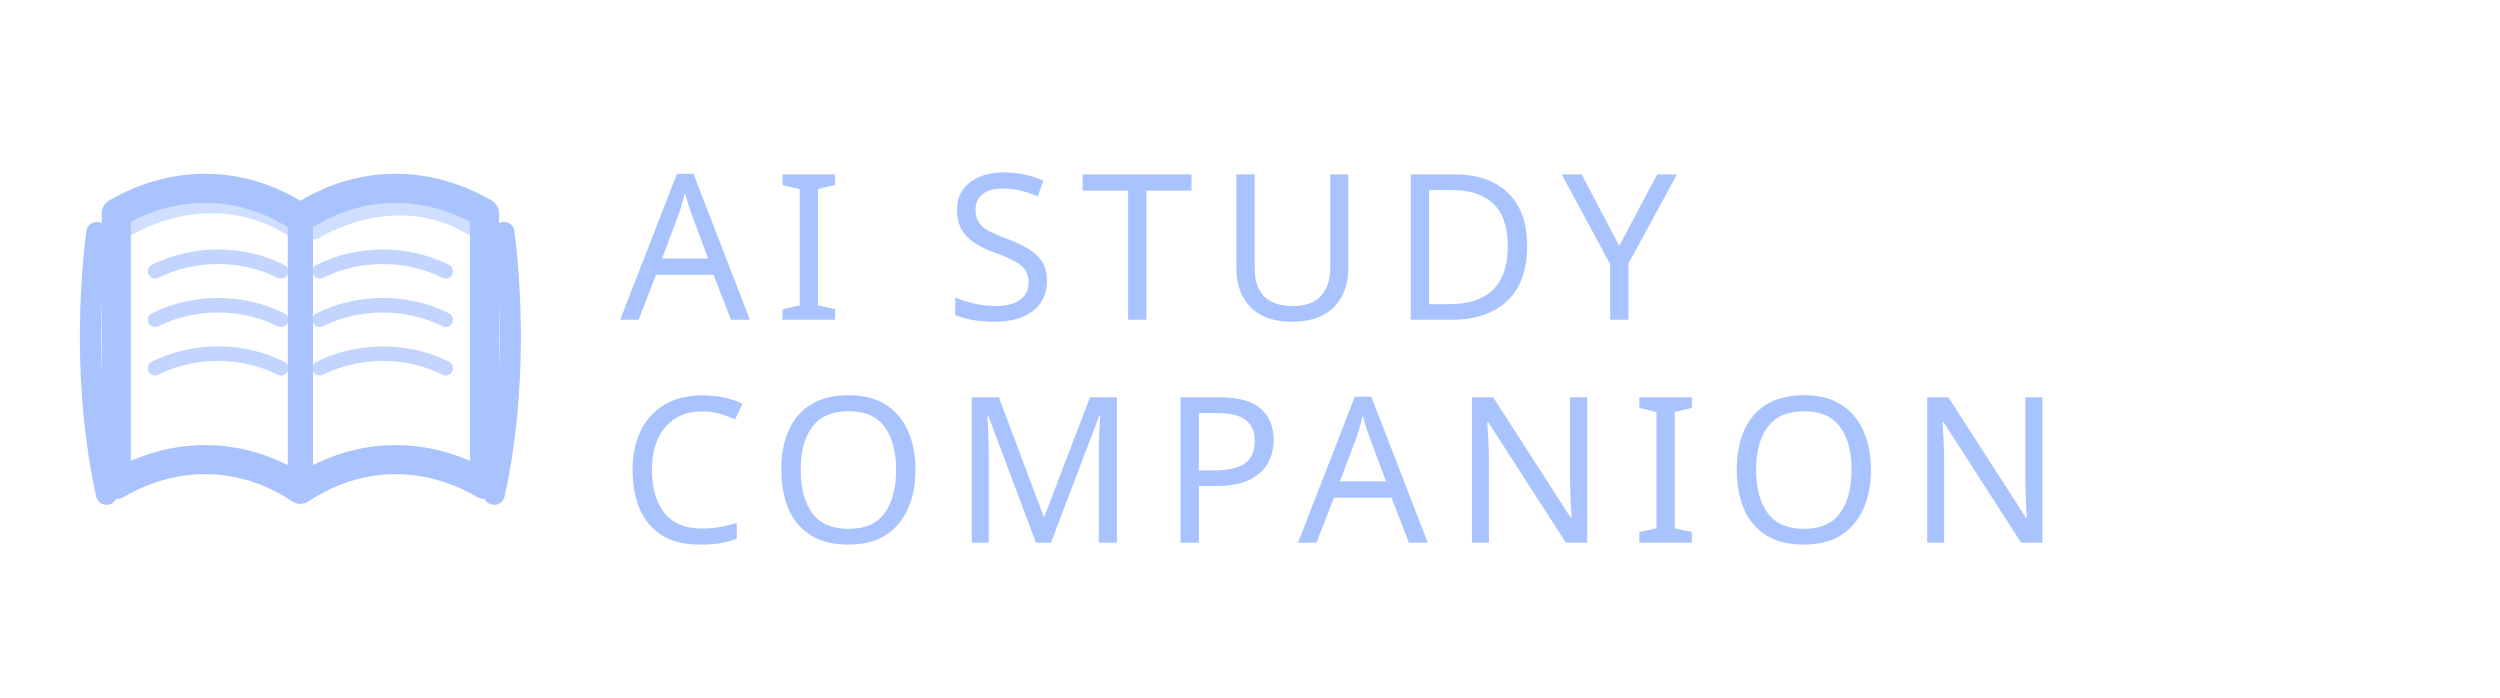
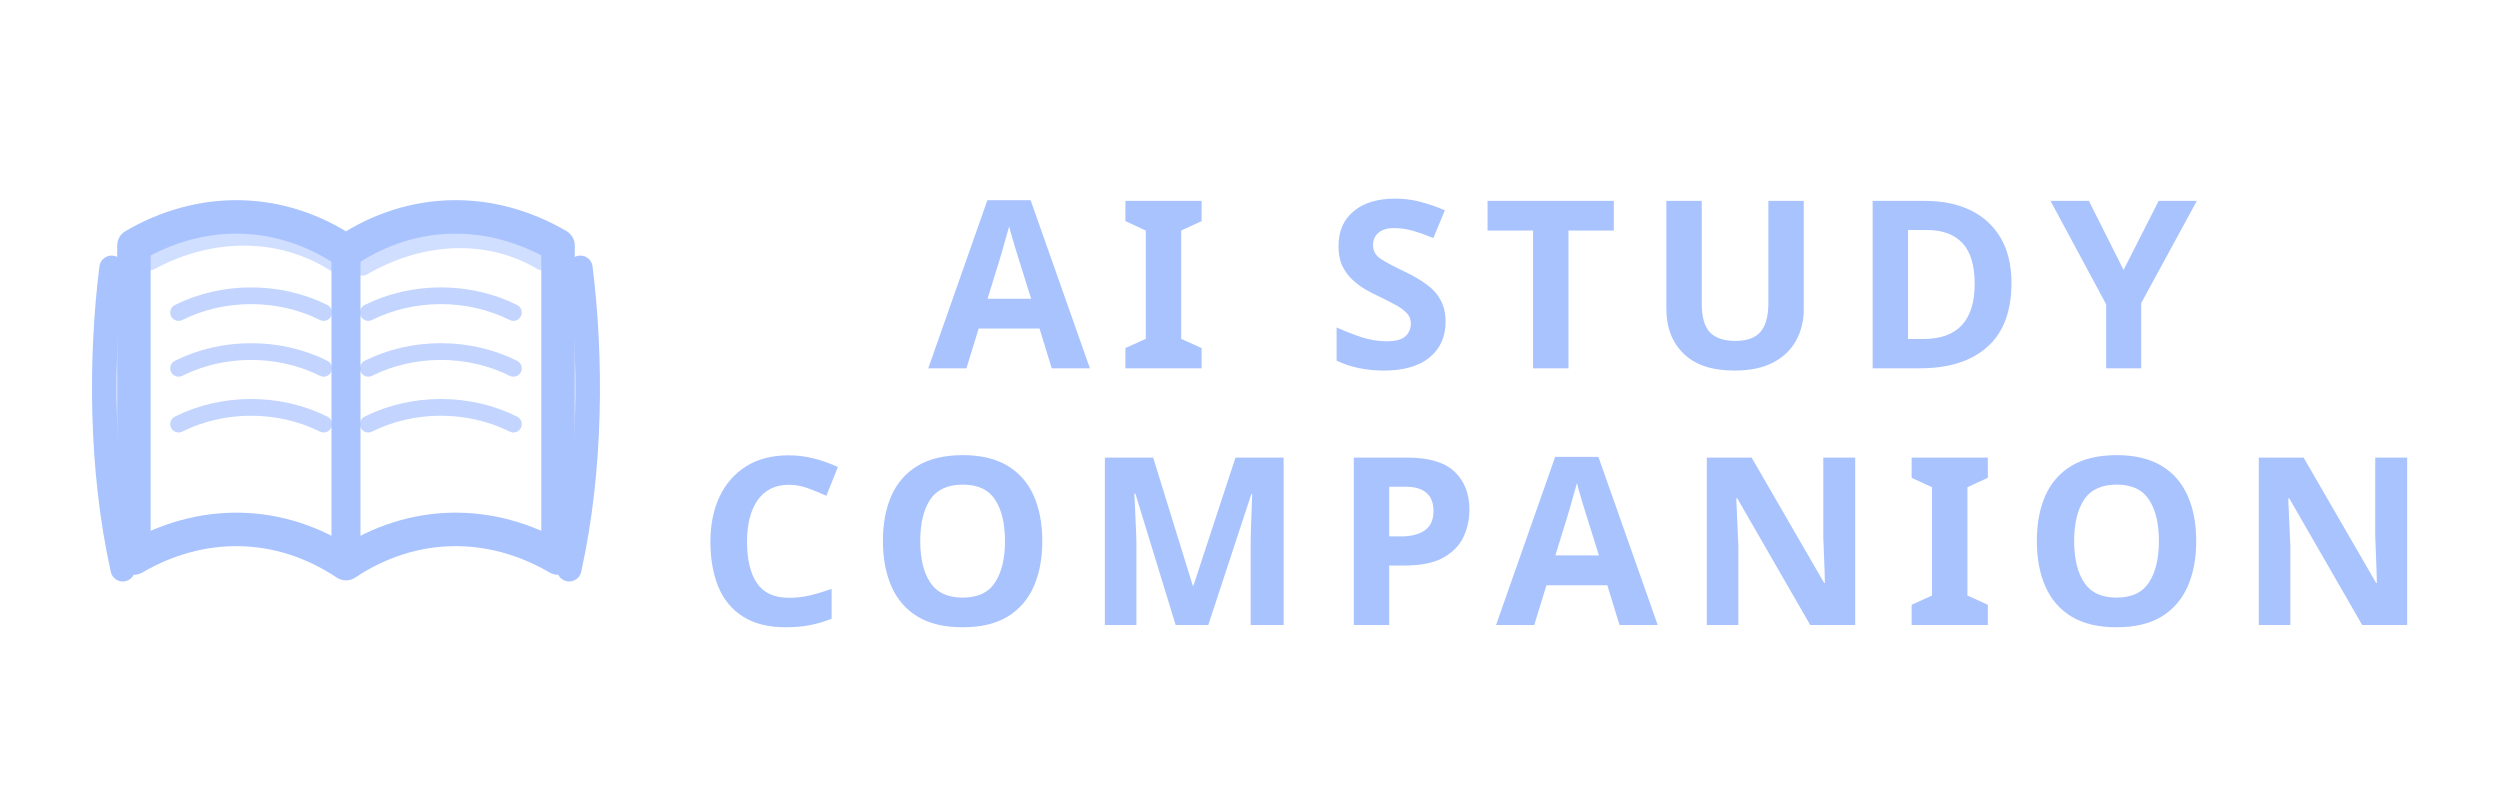
- <svg xmlns="http://www.w3.org/2000/svg" viewBox="0 0 258 72">
+ <svg xmlns="http://www.w3.org/2000/svg" viewBox="0 0 224 72">
  <g fill="none" stroke="#a9c3ff" stroke-linecap="round" stroke-linejoin="round">
    <path d="M12 22 C18 18.5 25 18.5 31 22.5 C37 18.5 44 18.5 50 22 L50 50 C44 46.5 37 46.5 31 50.5 C25 46.5 18 46.5 12 50 Z" stroke-width="3" />
    <path d="M13.5 23.5 C19 20.5 25.5 20.5 30.5 24" stroke-width="1.4" opacity="0.55" />
    <path d="M31 22.5 L31 50.5" stroke-width="2.6" />
    <path d="M32.5 24 C38 20.8 44 20.8 48.5 23.5" stroke-width="1.4" opacity="0.55" />
    <path d="M16 28 C20 26 25 26 29 28" stroke-width="1.5" opacity="0.7" />
    <path d="M16 33 C20 31 25 31 29 33" stroke-width="1.5" opacity="0.7" />
    <path d="M16 38 C20 36 25 36 29 38" stroke-width="1.5" opacity="0.7" />
    <path d="M33 28 C37 26 42 26 46 28" stroke-width="1.5" opacity="0.7" />
    <path d="M33 33 C37 31 42 31 46 33" stroke-width="1.5" opacity="0.7" />
    <path d="M33 38 C37 36 42 36 46 38" stroke-width="1.5" opacity="0.7" />
    <path d="M10 24 C9 32 9 42 11 51" stroke-width="2.2" />
    <path d="M52 24 C53 32 53 42 51 51" stroke-width="2.2" />
  </g>
-   <text x="64" y="33" font-family="'Plus Jakarta Sans','Segoe UI',sans-serif" font-size="21" font-weight="400" letter-spacing="2.5" fill="#a9c3ff">AI STUDY</text>
-   <text x="64" y="56" font-family="'Plus Jakarta Sans','Segoe UI',sans-serif" font-size="21" font-weight="400" letter-spacing="2.5" fill="#a9c3ff">COMPANION</text>
+   <text x="140" y="33" text-anchor="middle" font-family="'Plus Jakarta Sans','Segoe UI',sans-serif" font-size="21" font-weight="800" letter-spacing="2.5" fill="#a9c3ff">AI STUDY</text>
+   <text x="140" y="56" text-anchor="middle" font-family="'Plus Jakarta Sans','Segoe UI',sans-serif" font-size="21" font-weight="800" letter-spacing="2.5" fill="#a9c3ff">COMPANION</text>
</svg>
